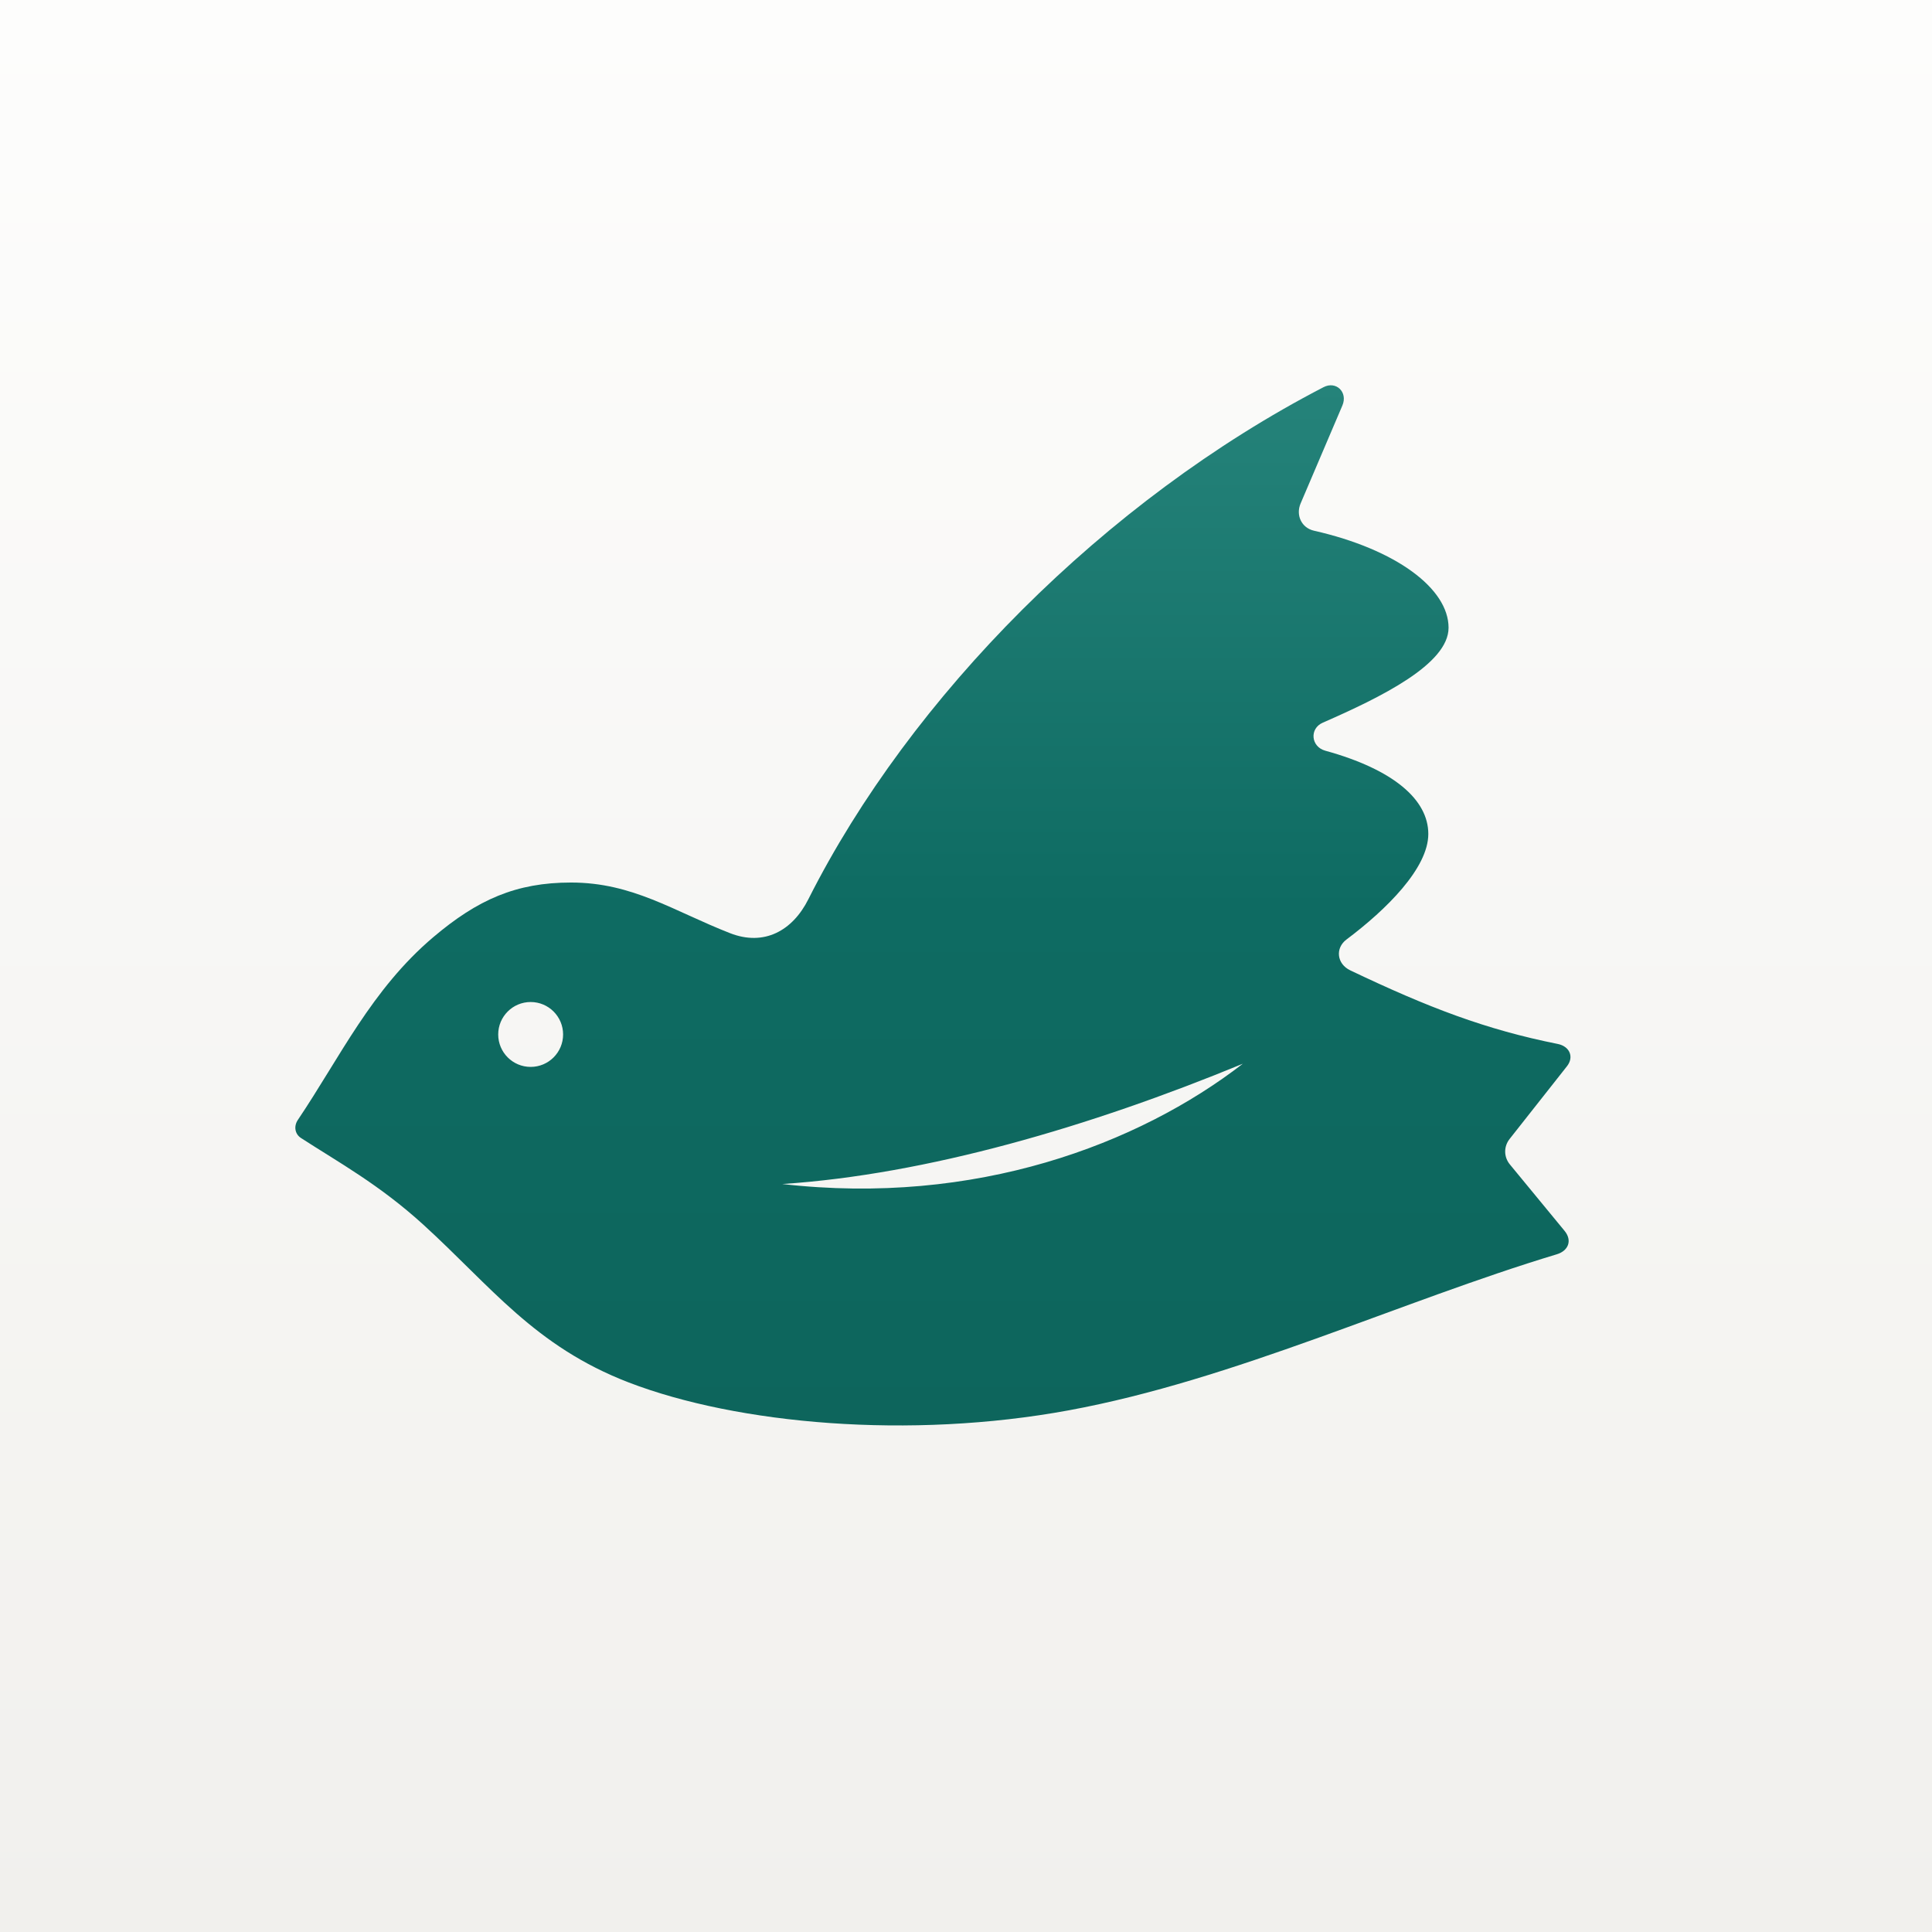
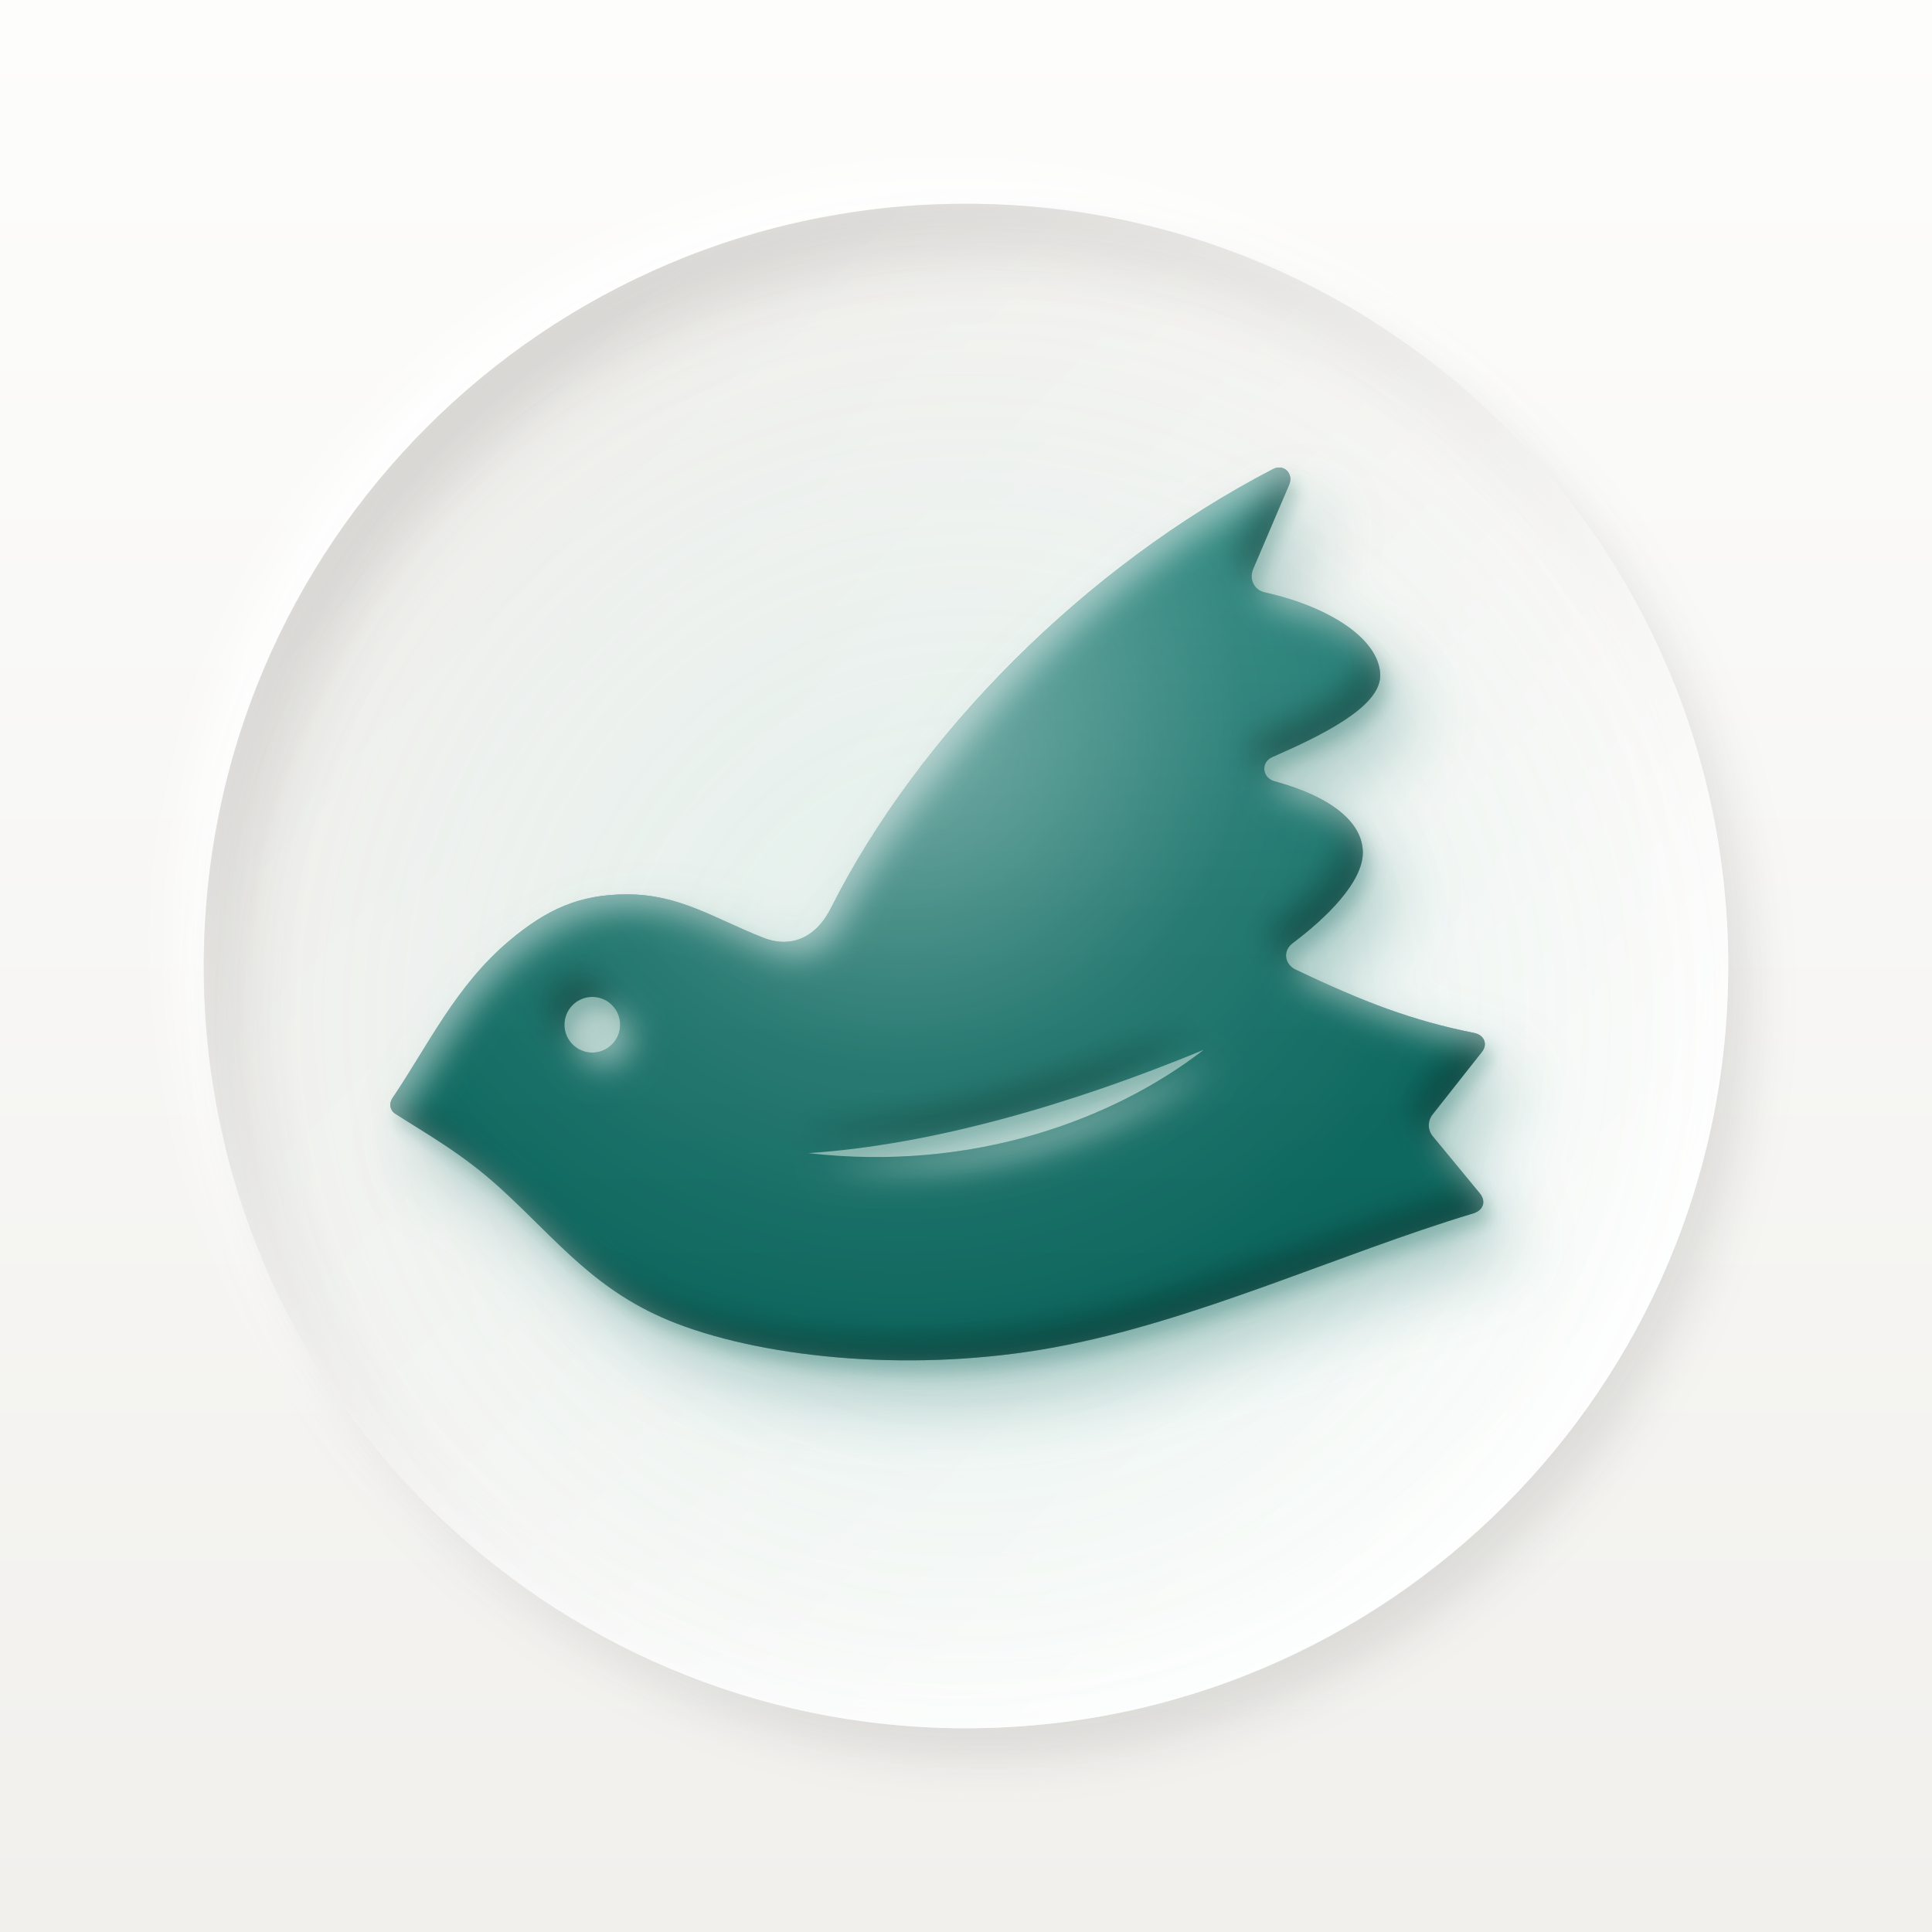
<svg xmlns="http://www.w3.org/2000/svg" viewBox="0 0 1024 1024" width="1024" height="1024">
  <defs>
-     <linearGradient id="bg" x1="0" y1="0" x2="0" y2="1024" gradientUnits="userSpaceOnUse">
+     <linearGradient id="tile" x1="0" y1="0" x2="0" y2="1024" gradientUnits="userSpaceOnUse">
      <stop offset="0" stop-color="#fdfdfc" />
      <stop offset="1" stop-color="#f1f0ed" />
    </linearGradient>
+     <linearGradient id="well" x1="229.2" y1="229.2" x2="794.8" y2="794.8" gradientUnits="userSpaceOnUse">
+       <stop offset="0" stop-color="#f1f0ed" />
+       <stop offset="1" stop-color="#fdfdfc" />
+     </linearGradient>
+     <radialGradient id="glow" cx="512" cy="540" r="404" gradientUnits="userSpaceOnUse">
+       <stop offset="0" stop-color="#63cdbf" stop-opacity="0.14" />
+       <stop offset="1" stop-color="#63cdbf" stop-opacity="0" />
+     </radialGradient>
    <linearGradient id="ink" gradientUnits="userSpaceOnUse" x1="0" y1="3" x2="0" y2="69">
      <stop offset="0" stop-color="#25837a" />
      <stop offset="0.5" stop-color="#0e6b62" />
      <stop offset="1" stop-color="#0d655c" />
    </linearGradient>
+     <radialGradient id="shine" cx="40" cy="22" r="46" gradientUnits="userSpaceOnUse">
+       <stop offset="0" stop-color="#ffffff" stop-opacity="0.42" />
+       <stop offset="0.55" stop-color="#ffffff" stop-opacity="0.105" />
+       <stop offset="1" stop-color="#ffffff" stop-opacity="0" />
+     </radialGradient>
+     <clipPath id="tileclip">
+       <path d="M627.36 100 c103.834 0 155.751 0 195.41 20.207 a185.4 185.4 0 0 1 81.023 81.023 c20.207 39.659 20.207 91.576 20.207 195.41 L924 627.36 c0 103.834 0 155.751 -20.207 195.41 a185.4 185.4 0 0 1 -81.023 81.023 c-39.659 20.207 -91.576 20.207 -195.41 20.207 L396.64 924 c-103.834 0 -155.751 0 -195.41 -20.207 a185.4 185.4 0 0 1 -81.023 -81.023 c-20.207 -39.659 -20.207 -91.576 -20.207 -195.41 L100 396.64 c0 -103.834 0 -155.751 20.207 -195.41 a185.4 185.4 0 0 1 81.023 -81.023 c39.659 -20.207 91.576 -20.207 195.41 -20.207 Z" />
+     </clipPath>
+     <filter id="tileshadow" x="-20%" y="-20%" width="140%" height="150%" color-interpolation-filters="sRGB">
+       <feDropShadow dx="0" dy="10" stdDeviation="14" flood-color="#000000" flood-opacity="0.2" />
+       <feDropShadow dx="0" dy="1.5" stdDeviation="1.5" flood-color="#000000" flood-opacity="0.1" />
+     </filter>
+     <filter id="dish" x="-10%" y="-10%" width="120%" height="120%" color-interpolation-filters="sRGB">
+       <feGaussianBlur in="SourceAlpha" stdDeviation="19.52" result="blur" />
+       <feOffset in="blur" dx="17.08" dy="21.96" result="down" />
+       <feComposite in="SourceAlpha" in2="down" operator="out" result="shadeBand" />
+       <feFlood flood-color="#5c5952" flood-opacity="0.2" />
+       <feComposite in2="shadeBand" operator="in" result="shade" />
+       <feOffset in="blur" dx="-14.64" dy="-17.08" result="up" />
+       <feComposite in="SourceAlpha" in2="up" operator="out" result="lightBand" />
+       <feFlood flood-color="#ffffff" flood-opacity="1" />
+       <feComposite in2="lightBand" operator="in" result="light" />
+       <feMerge>
+         <feMergeNode in="SourceGraphic" />
+         <feMergeNode in="shade" />
+         <feMergeNode in="light" />
+       </feMerge>
+     </filter>
+     <filter id="lip" x="-10%" y="-10%" width="120%" height="120%" color-interpolation-filters="sRGB">
+       <feGaussianBlur in="SourceAlpha" stdDeviation="12.2" result="blur" />
+       <feOffset in="blur" dx="-10.98" dy="-13.42" result="up" />
+       <feFlood flood-color="#ffffff" flood-opacity="1" />
+       <feComposite in2="up" operator="in" result="light" />
+       <feOffset in="blur" dx="12.2" dy="15.86" result="down" />
+       <feFlood flood-color="#5c5952" flood-opacity="0.150" />
+       <feComposite in2="down" operator="in" result="shade" />
+       <feMerge>
+         <feMergeNode in="light" />
+         <feMergeNode in="shade" />
+       </feMerge>
+     </filter>
+     <filter id="cast" x="-20%" y="-20%" width="150%" height="160%" color-interpolation-filters="sRGB">
+       <feGaussianBlur in="SourceAlpha" stdDeviation="18.3" />
+       <feOffset dx="14.64" dy="21.96" result="far" />
+       <feFlood flood-color="#0d655c" flood-opacity="0.3" />
+       <feComposite in2="far" operator="in" result="farShadow" />
+       <feGaussianBlur in="SourceAlpha" stdDeviation="4.27" />
+       <feOffset dx="3.66" dy="6.1" result="near" />
+       <feFlood flood-color="#0d655c" flood-opacity="0.270" />
+       <feComposite in2="near" operator="in" result="nearShadow" />
+       <feMerge>
+         <feMergeNode in="farShadow" />
+         <feMergeNode in="nearShadow" />
+       </feMerge>
+     </filter>
+     <filter id="pillow" x="-10%" y="-10%" width="120%" height="120%" color-interpolation-filters="sRGB">
+       <feGaussianBlur in="SourceAlpha" stdDeviation="8.54" result="blur" />
+       <feOffset in="blur" dx="-7.32" dy="-9.76" result="up" />
+       <feComposite in="SourceAlpha" in2="up" operator="out" result="coreBand" />
+       <feFlood flood-color="#000000" flood-opacity="0.32" />
+       <feComposite in2="coreBand" operator="in" result="core" />
+       <feOffset in="blur" dx="6.1" dy="7.32" result="down" />
+       <feComposite in="SourceAlpha" in2="down" operator="out" result="rimBand" />
+       <feFlood flood-color="#ffffff" flood-opacity="0.5" />
+       <feComposite in2="rimBand" operator="in" result="rim" />
+       <feMerge>
+         <feMergeNode in="core" />
+         <feMergeNode in="rim" />
+       </feMerge>
+     </filter>
+     <clipPath id="doveclip">
+       <path transform="translate(512 512) scale(7.2) translate(-44.6083 -39.62414)" d="M2.6 50.5 C2.2 50.25 2.12 49.75 2.39 49.35 C5.05 45.4 7.05 41.1 10.95 37.8 C13.75 35.43 16.18 34.35 19.65 34.35 C23.55 34.35 26.12 36.15 29.7 37.55 C31.85 38.39 33.65 37.4 34.65 35.4 C41.1 22.6 53.4 10.2 67.2 3.05 C68 2.635 68.75 3.37 68.39 4.21 L65.75 10.4 C65.44 11.13 65.8 11.94 66.6 12.12 C71.8 13.3 75.1 15.78 75.1 18.25 C75.1 20.55 70.83 22.64 67.15 24.25 C66.3 24.622 66.4 25.769 67.31 26.02 C71.63 27.21 73.82 29.12 73.82 31.28 C73.82 33.44 71.17 36.06 68.65 37.95 C67.93 38.49 68.03 39.49 68.89 39.9 C73.84 42.26 77.45 43.64 82 44.55 C82.76 44.702 83.04 45.38 82.58 45.96 L78.96 50.55 C78.58 51.03 78.58 51.69 78.98 52.17 L82.43 56.36 C82.93 56.97 82.67 57.62 81.94 57.84 C72.05 60.82 61.54 65.78 51.1 67.7 C41.05 69.55 30.17 68.58 23.3 65.94 C17.35 63.65 14.6 59.87 10.32 55.97 C7.53 53.43 4.96 52.03 2.6 50.5 Z M33 53.4 C42.1 52.8 52.4 49.8 62.1 45.8 C55.5 50.9 45.2 54.8 33 53.4 Z M15.05 43.95 a2.05 2.05 0 1 0 4.1 0 a2.05 2.05 0 1 0 -4.1 0 Z" />
+     </clipPath>
  </defs>
-   <rect width="1024" height="1024" fill="url(#bg)" />
-   <path d="M2.6 50.5 C2.2 50.25 2.12 49.75 2.39 49.35 C5.05 45.4 7.05 41.1 10.95 37.8 C13.75 35.43 16.18 34.35 19.65 34.35 C23.55 34.35 26.12 36.15 29.7 37.55 C31.85 38.39 33.65 37.4 34.65 35.4 C41.1 22.6 53.4 10.2 67.2 3.05 C68 2.635 68.75 3.37 68.39 4.21 L65.75 10.4 C65.44 11.13 65.8 11.94 66.6 12.12 C71.8 13.3 75.1 15.78 75.1 18.25 C75.1 20.55 70.83 22.64 67.15 24.25 C66.3 24.622 66.4 25.769 67.31 26.02 C71.63 27.21 73.82 29.12 73.82 31.28 C73.82 33.44 71.17 36.06 68.65 37.95 C67.93 38.49 68.03 39.49 68.89 39.9 C73.84 42.26 77.45 43.64 82 44.55 C82.76 44.702 83.04 45.38 82.58 45.96 L78.96 50.55 C78.58 51.03 78.58 51.69 78.98 52.17 L82.43 56.36 C82.93 56.97 82.67 57.62 81.94 57.84 C72.05 60.82 61.54 65.78 51.1 67.7 C41.05 69.55 30.17 68.58 23.3 65.94 C17.35 63.65 14.6 59.87 10.32 55.97 C7.53 53.43 4.96 52.03 2.6 50.5 Z M33 53.4 C42.1 52.8 52.4 49.8 62.1 45.8 C55.5 50.9 45.2 54.8 33 53.4 Z M15.05 43.95 a2.05 2.05 0 1 0 4.1 0 a2.05 2.05 0 1 0 -4.1 0 Z" fill="url(#ink)" fill-rule="evenodd" transform="translate(512 512) scale(8.388133) translate(-44.6083 -39.62414)" />
+   <rect width="1024" height="1024" fill="url(#tile)" />
+   <circle cx="512" cy="512" r="404" fill="#fdfdfc" filter="url(#lip)" />
+   <circle cx="512" cy="512" r="404" fill="url(#well)" filter="url(#dish)" />
+   <circle cx="512" cy="512" r="404" fill="url(#glow)" />
+   <g filter="url(#cast)">
+     <path transform="translate(512 512) scale(7.2) translate(-44.6083 -39.62414)" d="M2.6 50.5 C2.2 50.25 2.12 49.75 2.39 49.35 C5.05 45.4 7.05 41.1 10.95 37.8 C13.75 35.43 16.18 34.35 19.65 34.35 C23.55 34.35 26.12 36.15 29.7 37.55 C31.85 38.39 33.65 37.4 34.65 35.4 C41.1 22.6 53.4 10.2 67.2 3.05 C68 2.635 68.75 3.37 68.39 4.21 L65.75 10.4 C65.44 11.13 65.8 11.94 66.6 12.12 C71.8 13.3 75.1 15.78 75.1 18.25 C75.1 20.55 70.83 22.64 67.15 24.25 C66.3 24.622 66.4 25.769 67.31 26.02 C71.63 27.21 73.82 29.12 73.82 31.28 C73.82 33.44 71.17 36.06 68.65 37.95 C67.93 38.49 68.03 39.49 68.89 39.9 C73.84 42.26 77.45 43.64 82 44.55 C82.76 44.702 83.04 45.38 82.58 45.96 L78.96 50.55 C78.58 51.03 78.58 51.69 78.98 52.17 L82.43 56.36 C82.93 56.97 82.67 57.62 81.94 57.84 C72.05 60.82 61.54 65.78 51.1 67.7 C41.05 69.55 30.17 68.58 23.3 65.94 C17.35 63.65 14.6 59.87 10.32 55.97 C7.53 53.43 4.96 52.03 2.6 50.5 Z M33 53.4 C42.1 52.8 52.4 49.8 62.1 45.8 C55.5 50.9 45.2 54.8 33 53.4 Z M15.05 43.95 a2.05 2.05 0 1 0 4.1 0 a2.05 2.05 0 1 0 -4.1 0 Z" fill-rule="evenodd" />
+   </g>
+   <path transform="translate(512 512) scale(7.2) translate(-44.6083 -39.62414)" d="M2.6 50.5 C2.2 50.25 2.12 49.75 2.39 49.35 C5.05 45.4 7.05 41.1 10.95 37.8 C13.75 35.43 16.18 34.35 19.65 34.35 C23.55 34.35 26.12 36.15 29.7 37.55 C31.85 38.39 33.65 37.4 34.65 35.4 C41.1 22.6 53.4 10.2 67.2 3.05 C68 2.635 68.75 3.37 68.39 4.21 L65.75 10.4 C65.44 11.13 65.8 11.94 66.6 12.12 C71.8 13.3 75.1 15.78 75.1 18.25 C75.1 20.55 70.83 22.64 67.15 24.25 C66.3 24.622 66.4 25.769 67.31 26.02 C71.63 27.21 73.82 29.12 73.82 31.28 C73.82 33.44 71.17 36.06 68.65 37.95 C67.93 38.49 68.03 39.49 68.89 39.9 C73.84 42.26 77.45 43.64 82 44.55 C82.76 44.702 83.04 45.38 82.58 45.96 L78.96 50.55 C78.58 51.03 78.58 51.69 78.98 52.17 L82.43 56.36 C82.93 56.97 82.67 57.62 81.94 57.84 C72.05 60.82 61.54 65.78 51.1 67.7 C41.05 69.55 30.17 68.58 23.3 65.94 C17.35 63.65 14.6 59.87 10.32 55.97 C7.53 53.43 4.96 52.03 2.6 50.5 Z M33 53.4 C42.1 52.8 52.4 49.8 62.1 45.8 C55.5 50.9 45.2 54.8 33 53.4 Z M15.05 43.95 a2.05 2.05 0 1 0 4.1 0 a2.05 2.05 0 1 0 -4.1 0 Z" fill="url(#ink)" fill-rule="evenodd" />
+   <g clip-path="url(#doveclip)">
+     <rect transform="translate(512 512) scale(7.2) translate(-44.6083 -39.62414)" x="0" y="0" width="86" height="74" fill="url(#shine)" />
+   </g>
+   <g filter="url(#pillow)">
+     <path transform="translate(512 512) scale(7.2) translate(-44.6083 -39.62414)" d="M2.6 50.5 C2.2 50.25 2.12 49.75 2.39 49.35 C5.05 45.4 7.05 41.1 10.95 37.8 C13.75 35.43 16.18 34.35 19.65 34.35 C23.55 34.35 26.12 36.15 29.7 37.55 C31.85 38.39 33.65 37.4 34.65 35.4 C41.1 22.6 53.4 10.2 67.2 3.05 C68 2.635 68.75 3.37 68.39 4.21 L65.75 10.4 C65.44 11.13 65.8 11.94 66.6 12.12 C71.8 13.3 75.1 15.78 75.1 18.25 C75.1 20.55 70.83 22.64 67.15 24.25 C66.3 24.622 66.4 25.769 67.31 26.02 C71.63 27.21 73.82 29.12 73.82 31.28 C73.82 33.44 71.17 36.06 68.65 37.95 C67.93 38.49 68.03 39.49 68.89 39.9 C73.84 42.26 77.45 43.64 82 44.55 C82.76 44.702 83.04 45.38 82.58 45.96 L78.96 50.55 C78.58 51.03 78.58 51.69 78.98 52.17 L82.43 56.36 C82.93 56.97 82.67 57.62 81.94 57.84 C72.05 60.82 61.54 65.78 51.1 67.7 C41.05 69.55 30.17 68.58 23.3 65.94 C17.35 63.65 14.6 59.87 10.32 55.97 C7.53 53.43 4.96 52.03 2.6 50.5 Z M33 53.4 C42.1 52.8 52.4 49.8 62.1 45.8 C55.5 50.9 45.2 54.8 33 53.4 Z M15.05 43.95 a2.05 2.05 0 1 0 4.1 0 a2.05 2.05 0 1 0 -4.1 0 Z" fill-rule="evenodd" />
+   </g>
</svg>
